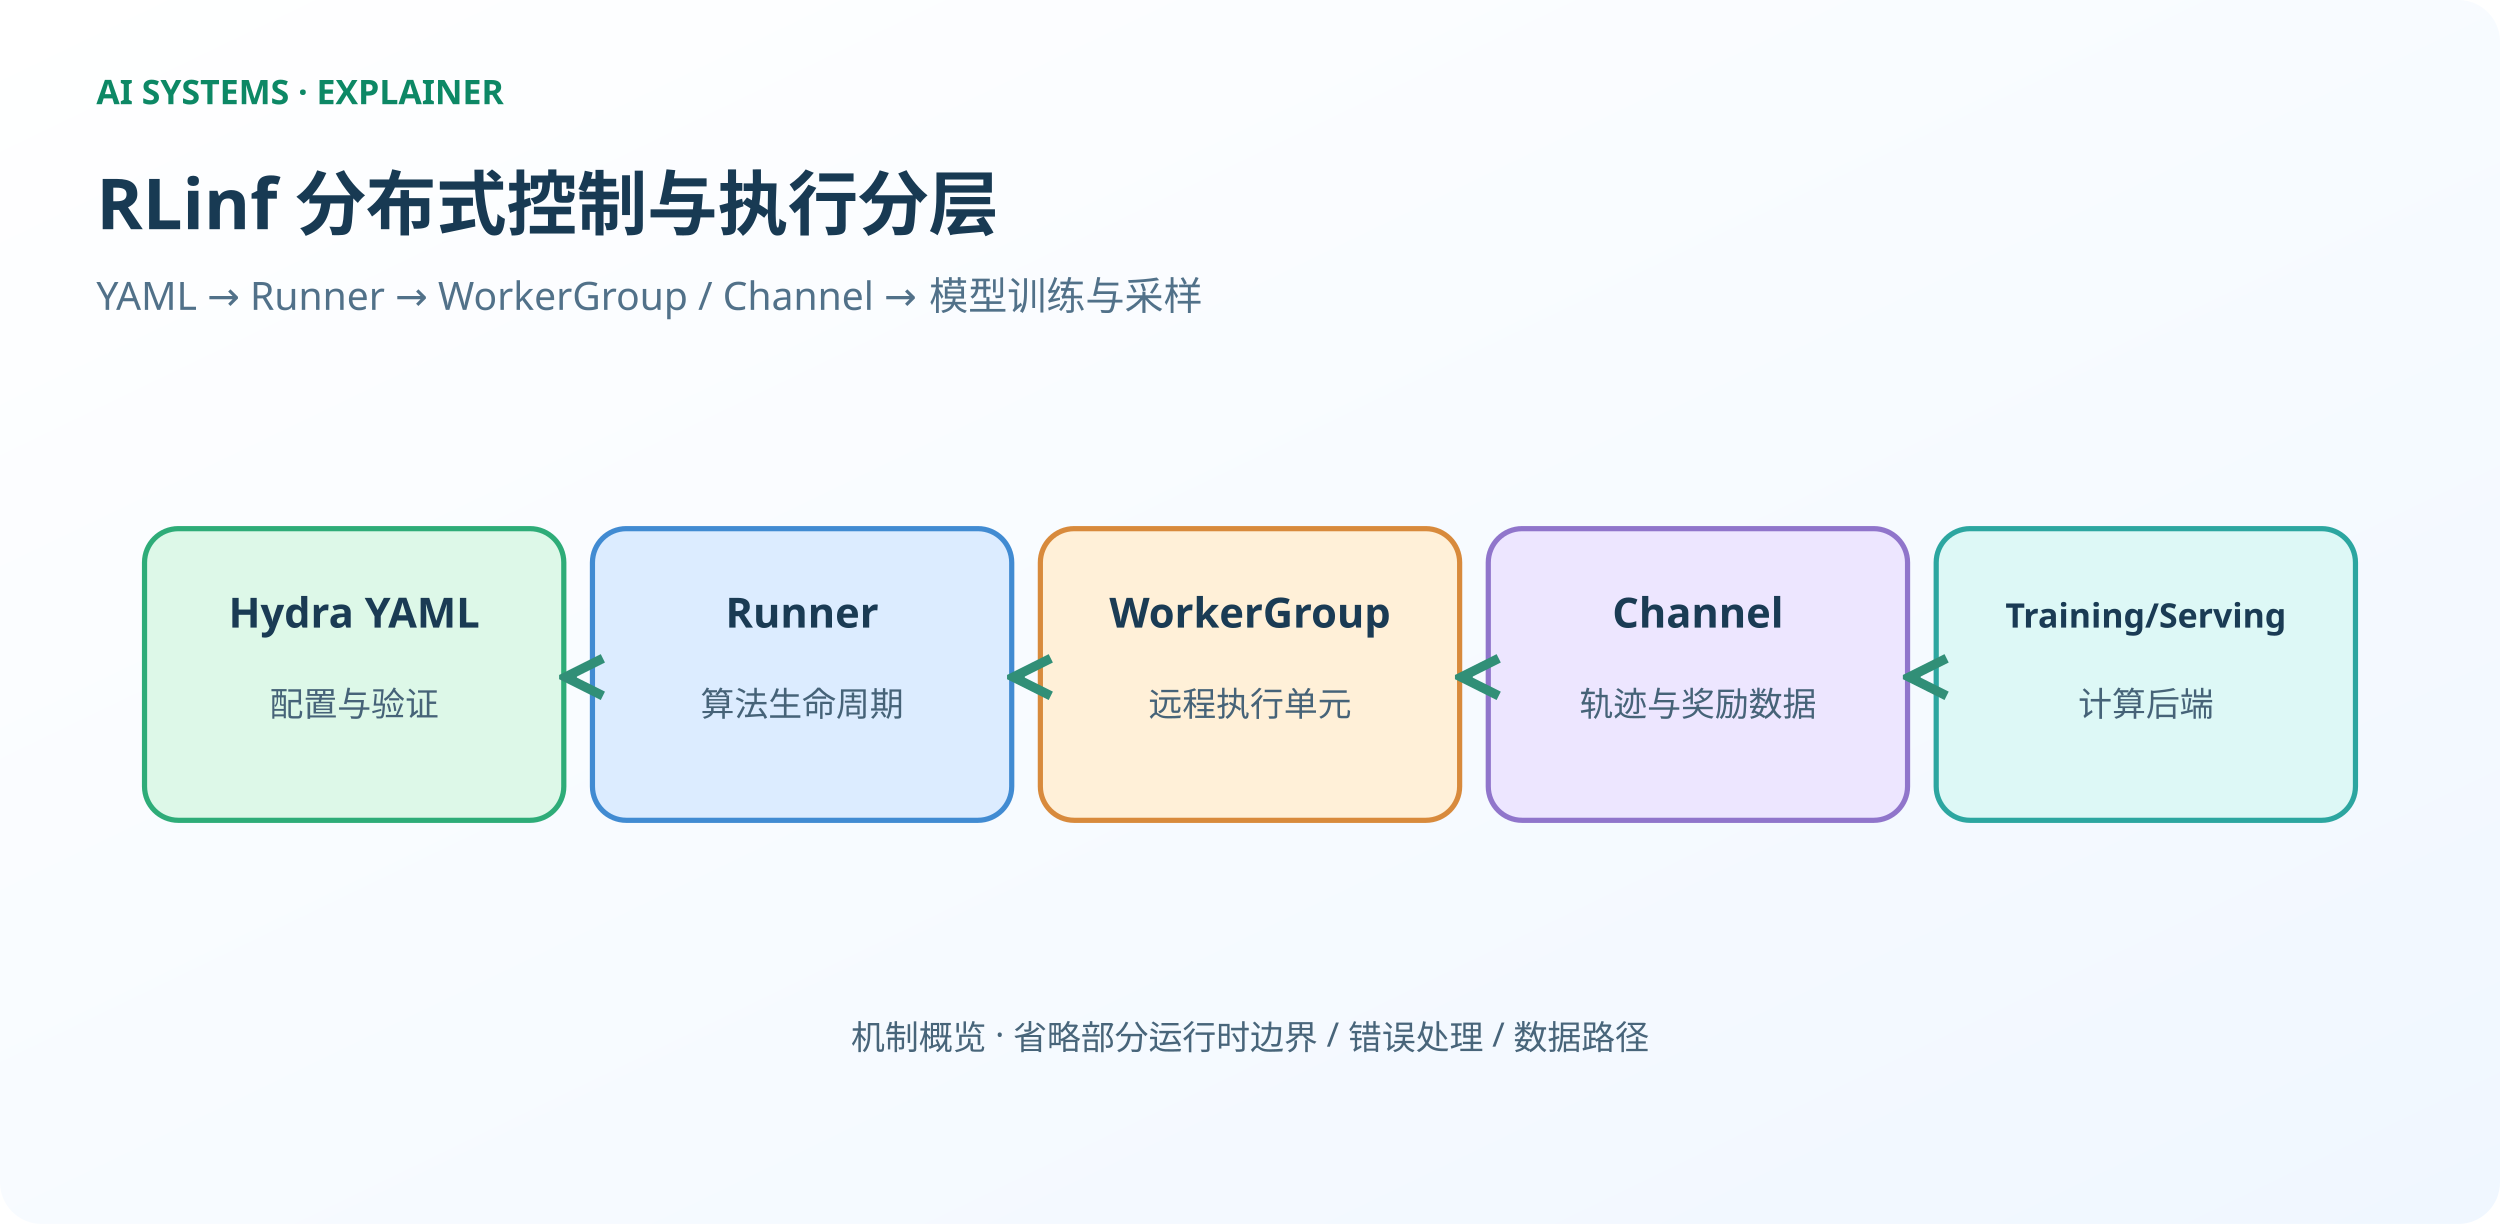
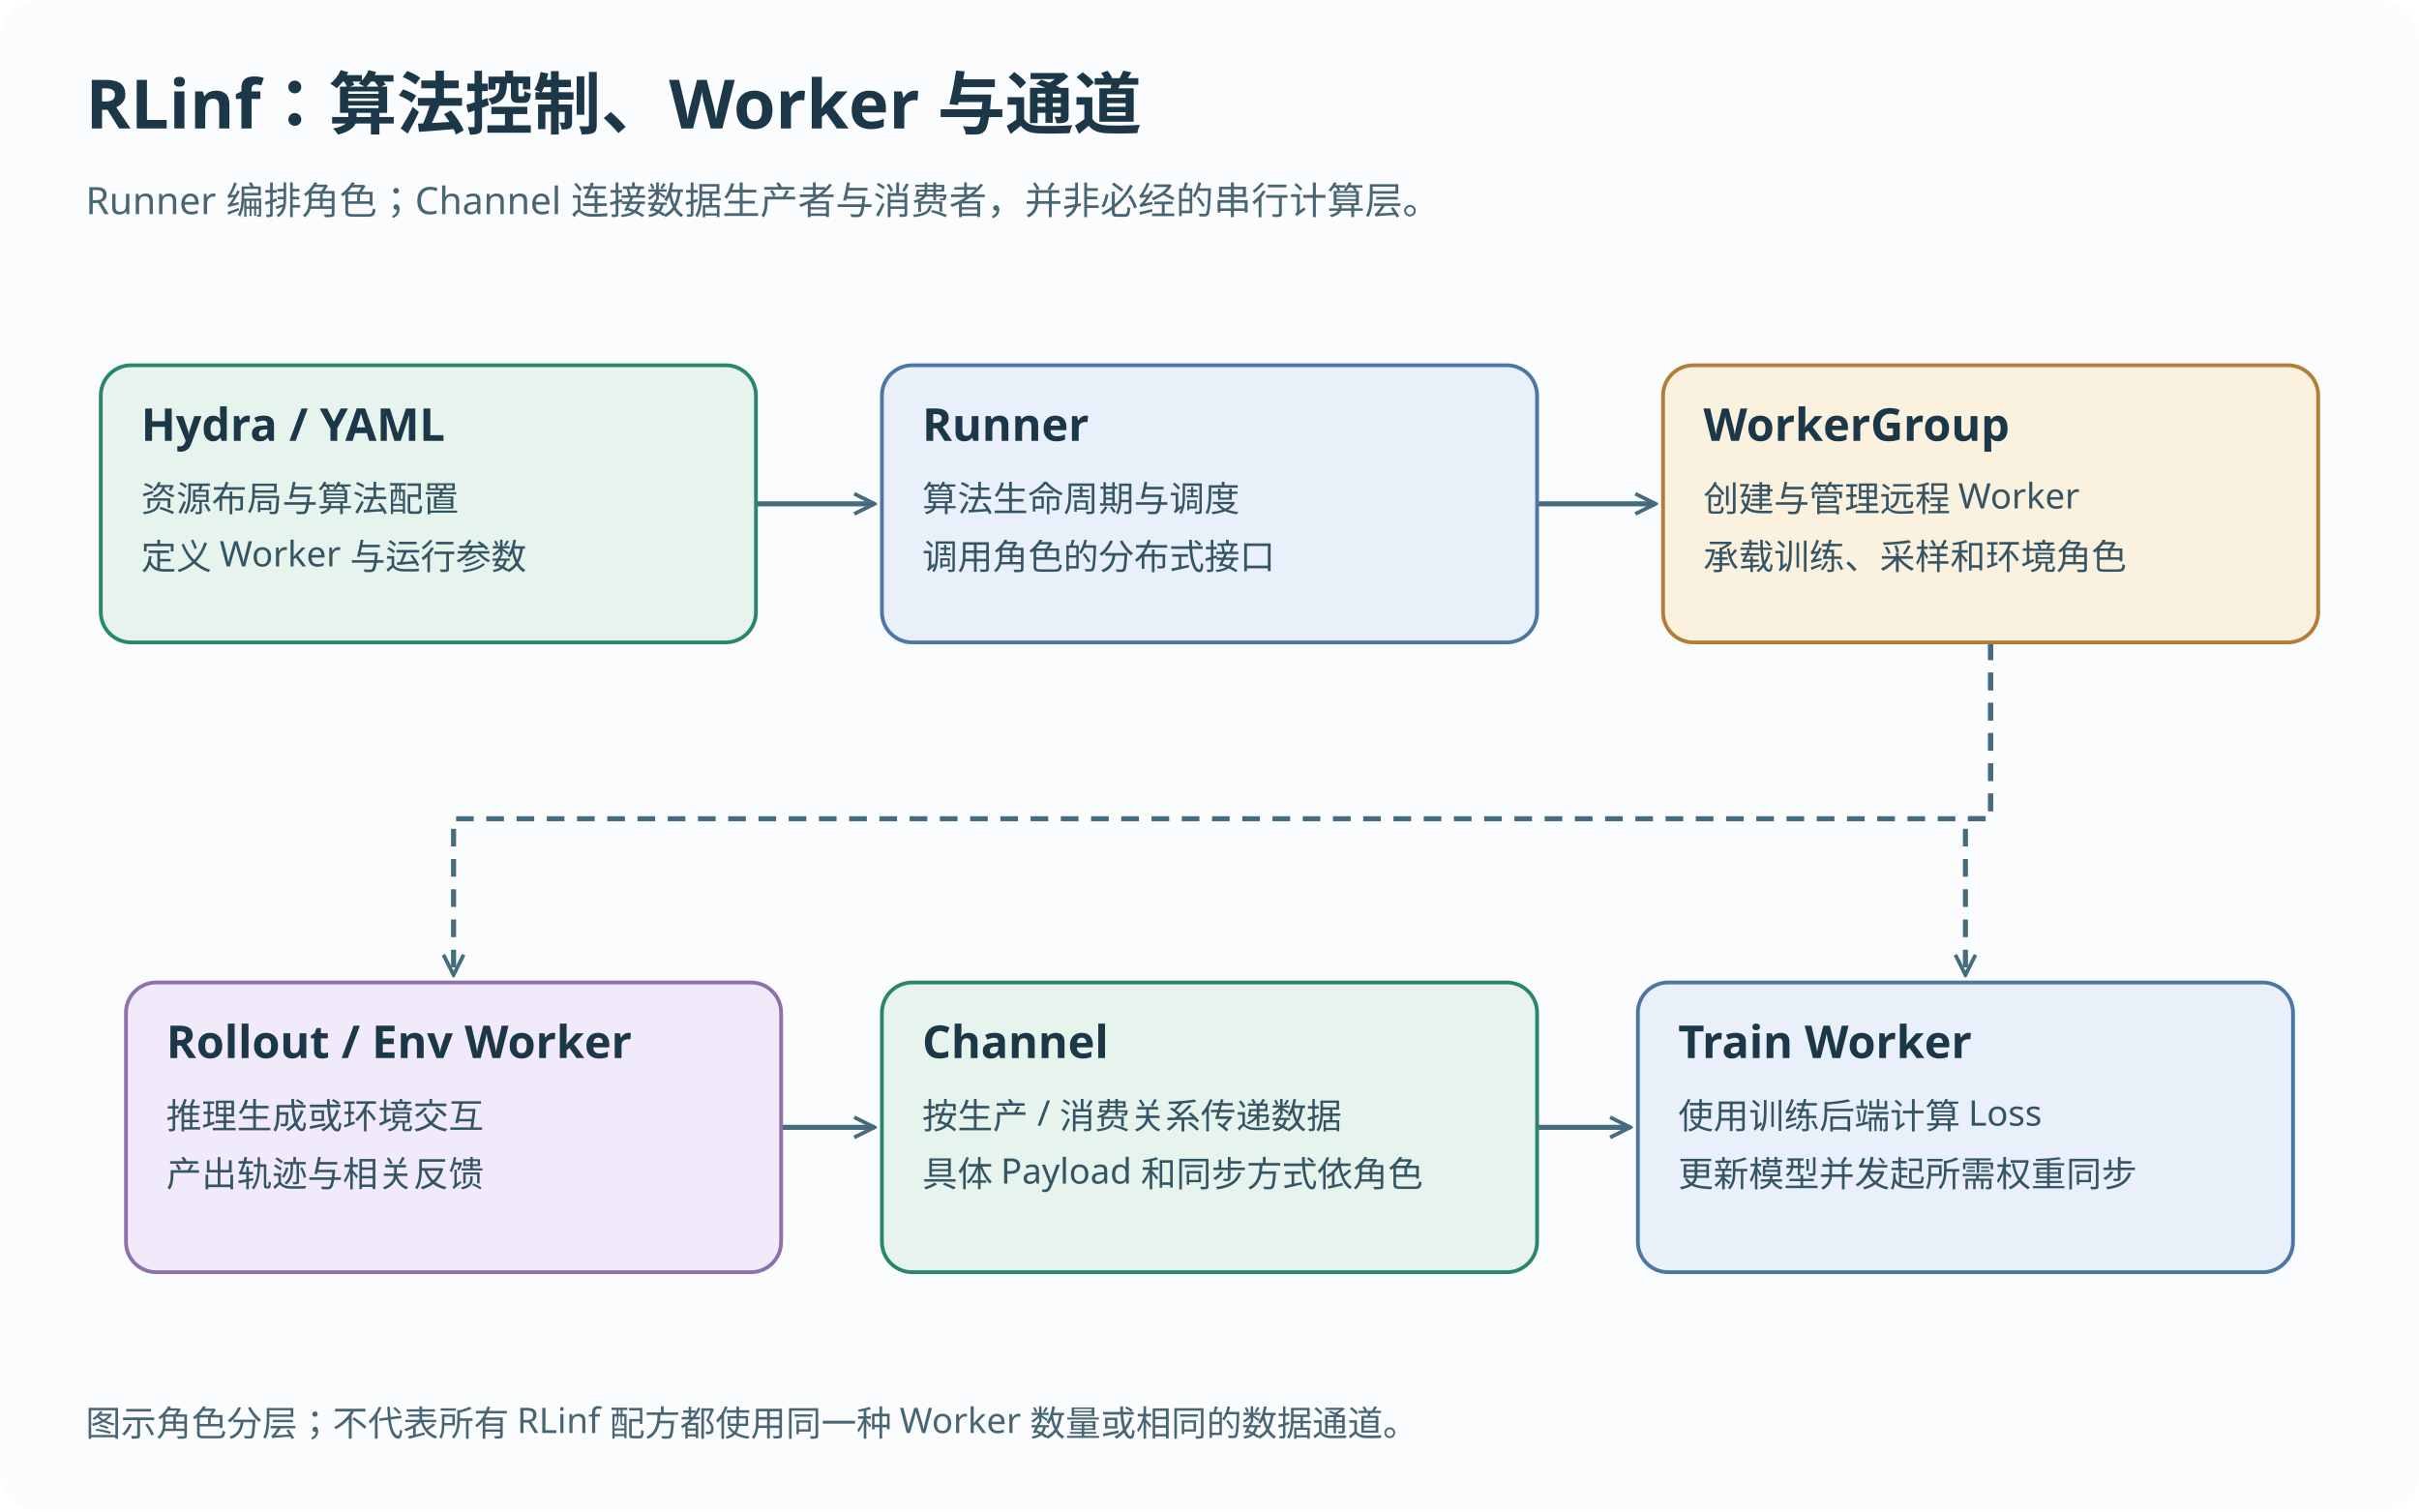
- <svg xmlns="http://www.w3.org/2000/svg" viewBox="0 0 960 470" role="img" aria-labelledby="t d">
+ <svg xmlns="http://www.w3.org/2000/svg" width="960" height="600" viewBox="0 0 960 600" role="img" aria-labelledby="title desc">
  <defs>
-     <linearGradient id="bg" x2="1" y2="1">
-       <stop stop-color="#ffffff" />
-       <stop offset="1" stop-color="#f0f7ff" />
-     </linearGradient>
-     <marker id="arrow" markerWidth="8" markerHeight="8" refX="6" refY="4" orient="auto">
-       <path d="M1 1L7 4L1 7" stroke="#318f77" stroke-width="1.5" fill="none" />
+     <marker id="a" markerUnits="userSpaceOnUse" markerWidth="10" markerHeight="10" refX="9" refY="5" orient="auto">
+       <path d="M1 1L9 5L1 9" fill="none" stroke="#456c7c" stroke-width="1.5" />
    </marker>
  </defs>
-   <rect width="960" height="470" rx="16" fill="url(#bg)" />
-   <text x="37" y="40" fill="#0d8865" font-size="13" font-family="system-ui, PingFang SC" font-weight="700">AI SYSTEMS · EXPLAINER</text>
-   <text x="37" y="88" fill="#183a53" font-size="27" font-family="system-ui, PingFang SC" font-weight="750">RLinf 分布式控制与执行分层</text>
-   <text x="37" y="119" fill="#517189" font-size="15" font-family="system-ui, PingFang SC">YAML → Runner → WorkerGroup / Channel → 模型训练与采样</text>
-   <rect x="55.5" y="203" width="161" height="112" rx="13" fill="#ddf8e8" stroke="#2eac78" stroke-width="2" />
-   <text x="136" y="241" fill="#1a3b54" font-family="system-ui, PingFang SC" font-size="16" font-weight="700" text-anchor="middle">Hydra YAML</text>
-   <text x="136" y="275" fill="#466378" font-family="system-ui, PingFang SC" font-size="13" text-anchor="middle">配置与验证</text>
-   <rect x="227.5" y="203" width="161" height="112" rx="13" fill="#dcecff" stroke="#418bd2" stroke-width="2" />
-   <text x="308" y="241" fill="#1a3b54" font-family="system-ui, PingFang SC" font-size="16" font-weight="700" text-anchor="middle">Runner</text>
-   <text x="308" y="275" fill="#466378" font-family="system-ui, PingFang SC" font-size="13" text-anchor="middle">算法生命周期</text>
-   <rect x="399.5" y="203" width="161" height="112" rx="13" fill="#fff0d8" stroke="#d88a3c" stroke-width="2" />
-   <text x="480" y="241" fill="#1a3b54" font-family="system-ui, PingFang SC" font-size="16" font-weight="700" text-anchor="middle">WorkerGroup</text>
-   <text x="480" y="275" fill="#466378" font-family="system-ui, PingFang SC" font-size="13" text-anchor="middle">远程执行单元</text>
-   <rect x="571.5" y="203" width="161" height="112" rx="13" fill="#ede6ff" stroke="#9075cb" stroke-width="2" />
-   <text x="652" y="241" fill="#1a3b54" font-family="system-ui, PingFang SC" font-size="16" font-weight="700" text-anchor="middle">Channel</text>
-   <text x="652" y="275" fill="#466378" font-family="system-ui, PingFang SC" font-size="13" text-anchor="middle">轨迹与奖励数据</text>
-   <rect x="743.5" y="203" width="161" height="112" rx="13" fill="#ddf8f6" stroke="#2ca6a0" stroke-width="2" />
-   <text x="824" y="241" fill="#1a3b54" font-family="system-ui, PingFang SC" font-size="13" font-weight="700" text-anchor="middle">Training/Serving</text>
-   <text x="824" y="275" fill="#466378" font-family="system-ui, PingFang SC" font-size="13" text-anchor="middle">计算后端</text>
-   <path d="M221.5 260H219.5" fill="none" stroke="#318f77" stroke-width="2.4" marker-end="url(#arrow)" />
-   <path d="M393.5 260H391.5" fill="none" stroke="#318f77" stroke-width="2.4" marker-end="url(#arrow)" />
-   <path d="M565.5 260H563.5" fill="none" stroke="#318f77" stroke-width="2.4" marker-end="url(#arrow)" />
-   <path d="M737.5 260H735.5" fill="none" stroke="#318f77" stroke-width="2.4" marker-end="url(#arrow)" />
-   <text x="480" y="403" text-anchor="middle" font-family="system-ui, PingFang SC" font-size="13" fill="#48657a">机制概览 · 省略部分运行时边界 / 错误处理 / 数据路径</text>
+   <rect width="960" height="600" rx="16" fill="#fafcfd" />
+   <g font-family="system-ui,PingFang SC,Microsoft YaHei,sans-serif" fill="#1c3848">
+     <text x="34" y="51" font-size="27" font-weight="700">RLinf：算法控制、Worker 与通道</text>
+     <text x="34" y="85" font-size="15" fill="#486573">Runner 编排角色；Channel 连接数据生产者与消费者，并非必经的串行计算层。</text>
+     <path d="M300 200H347" fill="none" stroke="#456c7c" stroke-width="2" marker-end="url(#a)" />
+     <path d="M610 200H657" fill="none" stroke="#456c7c" stroke-width="2" marker-end="url(#a)" />
+     <path d="M790 255V325H180V387" fill="none" stroke="#456c7c" stroke-width="2" stroke-dasharray="7 5" marker-end="url(#a)" />
+     <path d="M790 255V325H780V387" fill="none" stroke="#456c7c" stroke-width="2" stroke-dasharray="7 5" marker-end="url(#a)" />
+     <path d="M310 447.5H347" fill="none" stroke="#456c7c" stroke-width="2" marker-end="url(#a)" />
+     <path d="M610 447.5H647" fill="none" stroke="#456c7c" stroke-width="2" marker-end="url(#a)" />
+     <rect x="40" y="145" width="260" height="110" rx="12" fill="#e7f4ee" stroke="#29856c" stroke-width="1.5" />
+     <text x="56" y="175" font-size="18" font-weight="650">Hydra / YAML</text>
+     <text x="56" y="203" font-size="14" fill="#365564">资源布局与算法配置</text>
+     <text x="56" y="226" font-size="14" fill="#365564">定义 Worker 与运行参数</text>
+     <rect x="350" y="145" width="260" height="110" rx="12" fill="#e9f0fa" stroke="#4c76a5" stroke-width="1.5" />
+     <text x="366" y="175" font-size="18" font-weight="650">Runner</text>
+     <text x="366" y="203" font-size="14" fill="#365564">算法生命周期与调度</text>
+     <text x="366" y="226" font-size="14" fill="#365564">调用角色的分布式接口</text>
+     <rect x="660" y="145" width="260" height="110" rx="12" fill="#fbf1df" stroke="#b47d35" stroke-width="1.5" />
+     <text x="676" y="175" font-size="18" font-weight="650">WorkerGroup</text>
+     <text x="676" y="203" font-size="14" fill="#365564">创建与管理远程 Worker</text>
+     <text x="676" y="226" font-size="14" fill="#365564">承载训练、采样和环境角色</text>
+     <rect x="50" y="390" width="260" height="115" rx="12" fill="#f0eafa" stroke="#8d70ac" stroke-width="1.5" />
+     <text x="66" y="420" font-size="18" font-weight="650">Rollout / Env Worker</text>
+     <text x="66" y="448" font-size="14" fill="#365564">推理生成或环境交互</text>
+     <text x="66" y="471" font-size="14" fill="#365564">产出轨迹与相关反馈</text>
+     <rect x="350" y="390" width="260" height="115" rx="12" fill="#e7f4ee" stroke="#29856c" stroke-width="1.5" />
+     <text x="366" y="420" font-size="18" font-weight="650">Channel</text>
+     <text x="366" y="448" font-size="14" fill="#365564">按生产 / 消费关系传递数据</text>
+     <text x="366" y="471" font-size="14" fill="#365564">具体 Payload 和同步方式依角色</text>
+     <rect x="650" y="390" width="260" height="115" rx="12" fill="#e9f0fa" stroke="#4c76a5" stroke-width="1.5" />
+     <text x="666" y="420" font-size="18" font-weight="650">Train Worker</text>
+     <text x="666" y="448" font-size="14" fill="#365564">使用训练后端计算 Loss</text>
+     <text x="666" y="471" font-size="14" fill="#365564">更新模型并发起所需权重同步</text>
+     <text x="34" y="570" font-size="14" fill="#486573">图示角色分层；不代表所有 RLinf 配方都使用同一种 Worker 数量或相同的数据通道。</text>
+   </g>
</svg>
